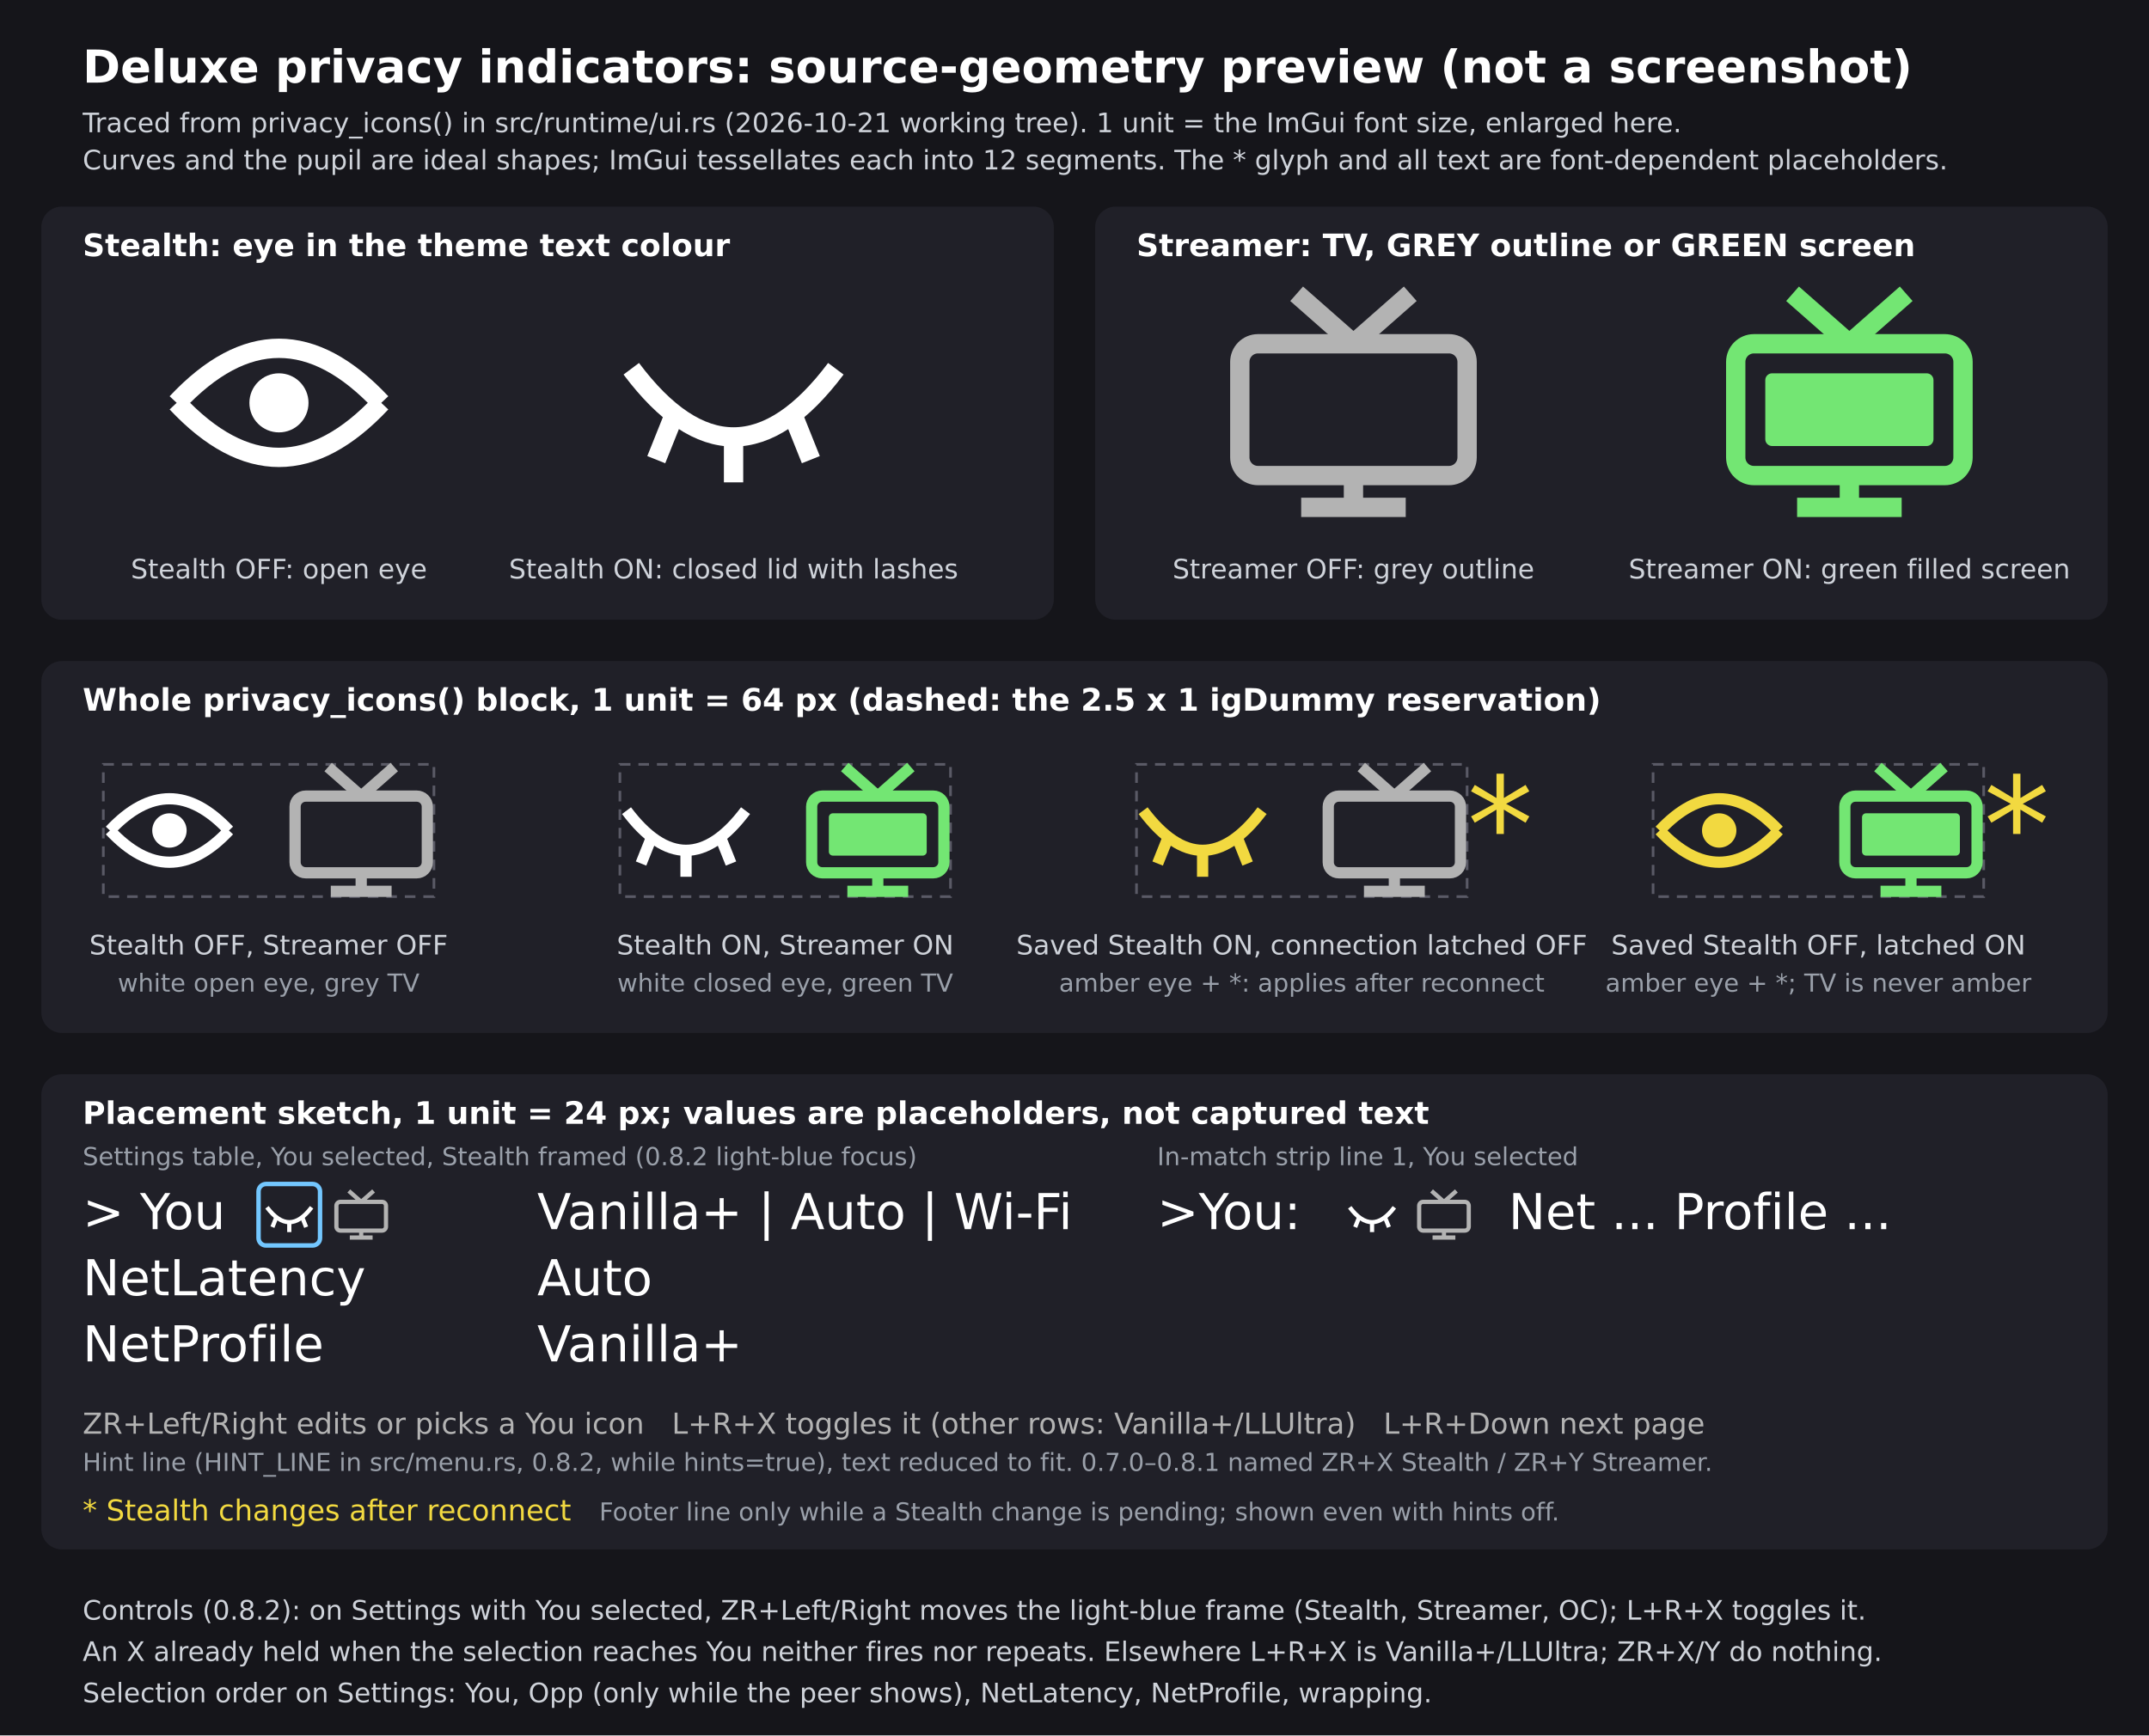
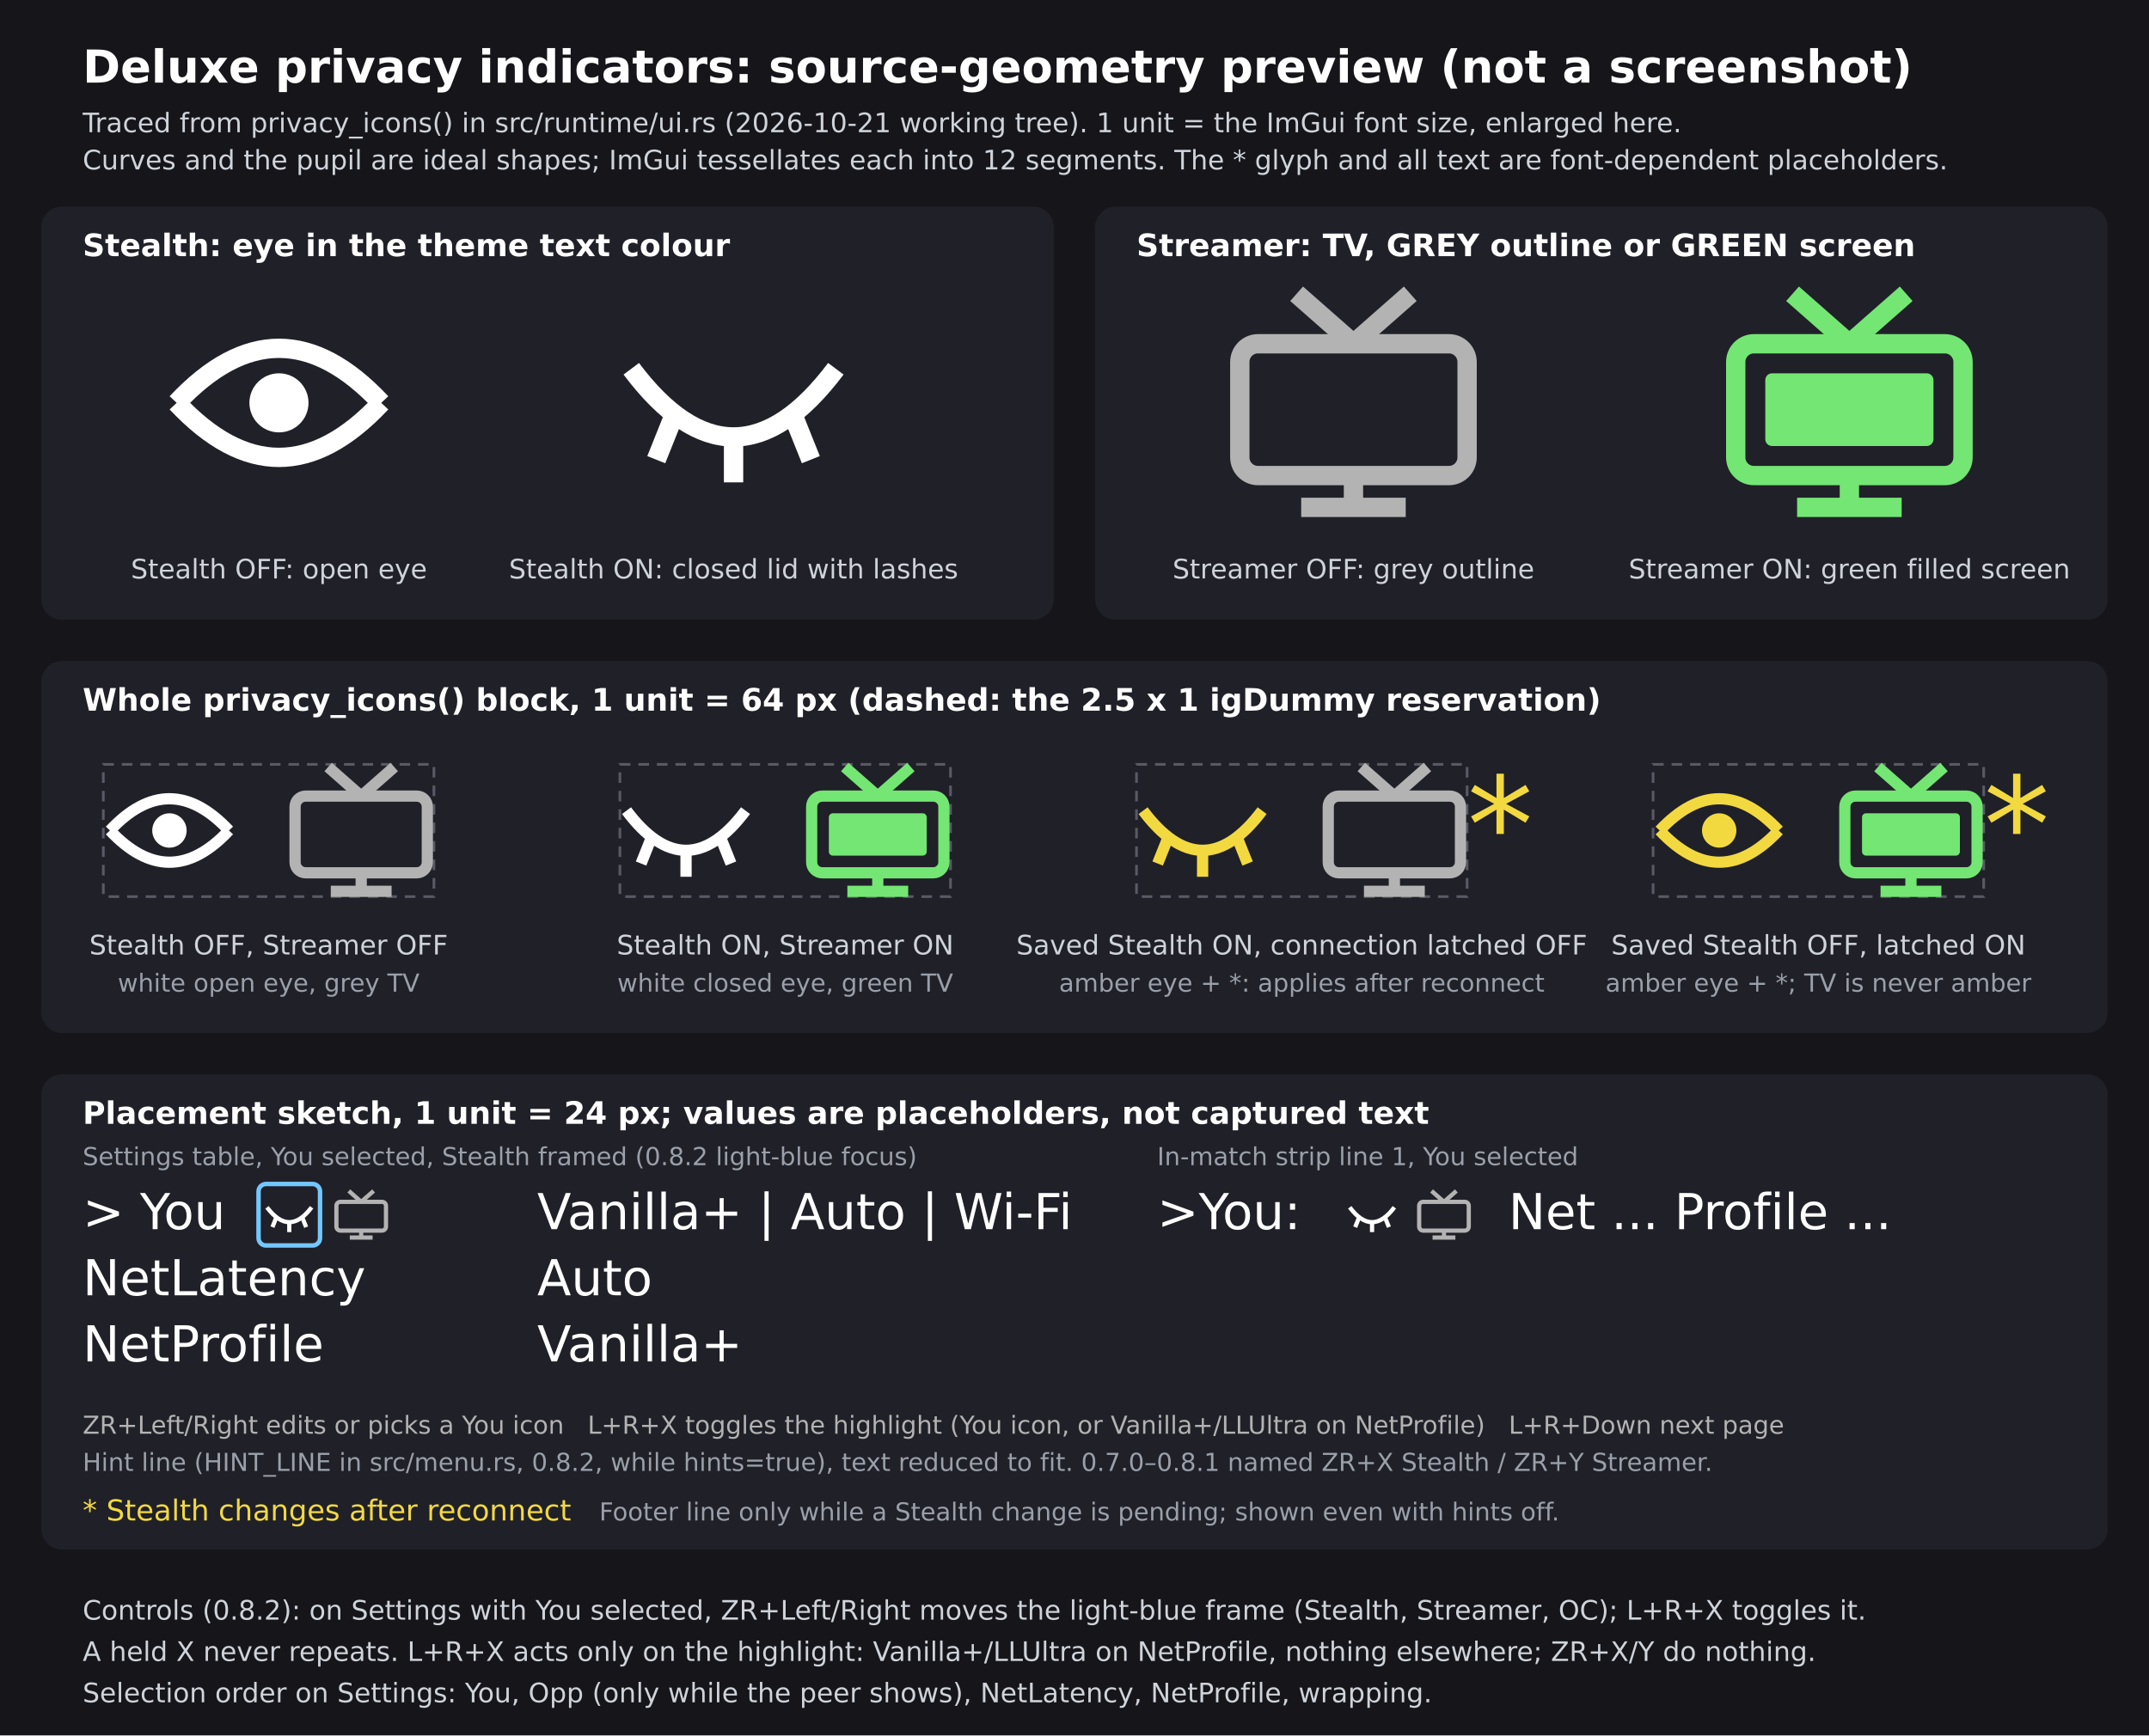
<svg xmlns="http://www.w3.org/2000/svg" xmlns:xlink="http://www.w3.org/1999/xlink" width="1040" height="840" viewBox="0 0 1040 840" font-family="DejaVu Sans, Verdana, sans-serif">
  <defs>
    <g id="eye-open" fill="none" stroke="currentColor" stroke-width="0.085">
      <path d="M0.05 0.5 Q0.5 0.02 0.95 0.5" />
      <path d="M0.05 0.5 Q0.5 0.98 0.95 0.5" />
      <circle cx="0.5" cy="0.5" r="0.13" fill="currentColor" stroke="none" />
    </g>
    <g id="eye-closed" fill="none" stroke="currentColor" stroke-width="0.085">
      <path d="M0.05 0.35 Q0.5 0.95 0.95 0.35" />
      <path d="M0.24 0.55 L0.16 0.75 M0.5 0.65 L0.5 0.85 M0.76 0.55 L0.84 0.75" />
    </g>
    <g id="tv" fill="none" stroke="currentColor" stroke-width="0.085">
      <rect x="1.45" y="0.24" width="1" height="0.58" rx="0.08" />
      <path d="M1.7 0.02 L1.95 0.24 M2.2 0.02 L1.95 0.24 M1.95 0.82 L1.95 0.96 M1.72 0.96 L2.18 0.96" />
    </g>
    <rect id="tv-screen" x="1.58" y="0.37" width="0.74" height="0.32" rx="0.03" fill="currentColor" />
    <rect id="reserve" x="0" y="0" width="2.5" height="1" fill="none" stroke="#5a5a66" stroke-width="0.02" stroke-dasharray="0.08 0.06" />
  </defs>
  <rect width="1040" height="840" fill="#15151a" />
  <text x="40" y="40" font-size="22" font-weight="bold" fill="#ffffff">Deluxe privacy indicators: source-geometry preview (not a screenshot)</text>
  <text x="40" y="64" font-size="13" fill="#cfd3da">Traced from privacy_icons() in src/runtime/ui.rs (2026-10-21 working tree). 1 unit = the ImGui font size, enlarged here.</text>
  <text x="40" y="82" font-size="13" fill="#cfd3da">Curves and the pupil are ideal shapes; ImGui tessellates each into 12 segments. The * glyph and all text are font-dependent placeholders.</text>
  <rect x="20" y="100" width="490" height="200" rx="10" fill="#202028" />
  <text x="40" y="124" font-size="15" font-weight="bold" fill="#ffffff">Stealth: eye in the theme text colour</text>
  <use xlink:href="#eye-open" transform="translate(80 140) scale(110)" color="#ffffff" />
  <use xlink:href="#eye-closed" transform="translate(300 140) scale(110)" color="#ffffff" />
  <text x="135" y="280" font-size="13" fill="#cfd3da" text-anchor="middle">Stealth OFF: open eye</text>
  <text x="355" y="280" font-size="13" fill="#cfd3da" text-anchor="middle">Stealth ON: closed lid with lashes</text>
  <rect x="530" y="100" width="490" height="200" rx="10" fill="#202028" />
  <text x="550" y="124" font-size="15" font-weight="bold" fill="#ffffff">Streamer: TV, GREY outline or GREEN screen</text>
  <use xlink:href="#tv" transform="translate(440.5 140) scale(110)" color="#b3b3b3" />
  <g transform="translate(680.5 140) scale(110)" color="#73e673">
    <use xlink:href="#tv" />
    <use xlink:href="#tv-screen" />
  </g>
  <text x="655" y="280" font-size="13" fill="#cfd3da" text-anchor="middle">Streamer OFF: grey outline</text>
  <text x="895" y="280" font-size="13" fill="#cfd3da" text-anchor="middle">Streamer ON: green filled screen</text>
  <rect x="20" y="320" width="1000" height="180" rx="10" fill="#202028" />
  <text x="40" y="344" font-size="15" font-weight="bold" fill="#ffffff">Whole privacy_icons() block, 1 unit = 64 px (dashed: the 2.5 x 1 igDummy reservation)</text>
  <g transform="translate(50 370) scale(64)">
    <use xlink:href="#reserve" />
    <use xlink:href="#eye-open" color="#ffffff" />
    <use xlink:href="#tv" color="#b3b3b3" />
  </g>
  <g transform="translate(300 370) scale(64)">
    <use xlink:href="#reserve" />
    <use xlink:href="#eye-closed" color="#ffffff" />
    <g color="#73e673">
      <use xlink:href="#tv" />
      <use xlink:href="#tv-screen" />
    </g>
  </g>
  <g transform="translate(550 370) scale(64)">
    <use xlink:href="#reserve" />
    <use xlink:href="#eye-closed" color="#f2d940" />
    <use xlink:href="#tv" color="#b3b3b3" />
  </g>
  <text x="710" y="422" font-size="64" fill="#f2d940">*</text>
  <g transform="translate(800 370) scale(64)">
    <use xlink:href="#reserve" />
    <use xlink:href="#eye-open" color="#f2d940" />
    <g color="#73e673">
      <use xlink:href="#tv" />
      <use xlink:href="#tv-screen" />
    </g>
  </g>
  <text x="960" y="422" font-size="64" fill="#f2d940">*</text>
  <text x="130" y="462" font-size="13" fill="#cfd3da" text-anchor="middle">Stealth OFF, Streamer OFF</text>
  <text x="130" y="480" font-size="12" fill="#9aa0aa" text-anchor="middle">white open eye, grey TV</text>
  <text x="380" y="462" font-size="13" fill="#cfd3da" text-anchor="middle">Stealth ON, Streamer ON</text>
  <text x="380" y="480" font-size="12" fill="#9aa0aa" text-anchor="middle">white closed eye, green TV</text>
  <text x="630" y="462" font-size="13" fill="#cfd3da" text-anchor="middle">Saved Stealth ON, connection latched OFF</text>
  <text x="630" y="480" font-size="12" fill="#9aa0aa" text-anchor="middle">amber eye + *: applies after reconnect</text>
  <text x="880" y="462" font-size="13" fill="#cfd3da" text-anchor="middle">Saved Stealth OFF, latched ON</text>
  <text x="880" y="480" font-size="12" fill="#9aa0aa" text-anchor="middle">amber eye + *; TV is never amber</text>
  <rect x="20" y="520" width="1000" height="230" rx="10" fill="#202028" />
  <text x="40" y="544" font-size="15" font-weight="bold" fill="#ffffff">Placement sketch, 1 unit = 24 px; values are placeholders, not captured text</text>
  <text x="40" y="564" font-size="12" fill="#9aa0aa">Settings table, You selected, Stealth framed (0.8.2 light-blue focus)</text>
  <text x="560" y="564" font-size="12" fill="#9aa0aa">In-match strip line 1, You selected</text>
  <text x="40" y="595" font-size="24" fill="#ffffff">&gt; You</text>
  <g transform="translate(128 576) scale(24)">
    <rect x="-0.12" y="-0.12" width="1.24" height="1.24" rx="0.15" fill="none" stroke="#73c7ff" stroke-width="0.09" />
    <use xlink:href="#eye-closed" color="#ffffff" />
    <use xlink:href="#tv" color="#b3b3b3" />
  </g>
  <text x="260" y="595" font-size="24" fill="#ffffff">Vanilla+ | Auto | Wi-Fi</text>
  <text x="40" y="627" font-size="24" fill="#ffffff">NetLatency</text>
  <text x="260" y="627" font-size="24" fill="#ffffff">Auto</text>
  <text x="40" y="659" font-size="24" fill="#ffffff">NetProfile</text>
  <text x="260" y="659" font-size="24" fill="#ffffff">Vanilla+</text>
  <text x="560" y="595" font-size="24" fill="#ffffff">&gt;You:</text>
  <g transform="translate(652 576) scale(24)">
    <use xlink:href="#eye-closed" color="#ffffff" />
    <use xlink:href="#tv" color="#b3b3b3" />
  </g>
  <text x="730" y="595" font-size="24" fill="#ffffff">Net ...  Profile ...</text>
-   <text x="40" y="694" font-size="14" fill="#b3b3b3" xml:space="preserve">ZR+Left/Right edits or picks a You icon   L+R+X toggles it (other rows: Vanilla+/LLUltra)   L+R+Down next page</text>
+   <text x="40" y="694" font-size="12" fill="#b3b3b3" xml:space="preserve">ZR+Left/Right edits or picks a You icon   L+R+X toggles the highlight (You icon, or Vanilla+/LLUltra on NetProfile)   L+R+Down next page</text>
  <text x="40" y="712" font-size="12" fill="#9aa0aa">Hint line (HINT_LINE in src/menu.rs, 0.8.2, while hints=true), text reduced to fit. 0.7.0–0.8.1 named ZR+X Stealth / ZR+Y Streamer.</text>
  <text x="40" y="736" font-size="14" fill="#f2d940">* Stealth changes after reconnect</text>
  <text x="290" y="736" font-size="12" fill="#9aa0aa">Footer line only while a Stealth change is pending; shown even with hints off.</text>
  <text x="40" y="784" font-size="13" fill="#cfd3da">Controls (0.8.2): on Settings with You selected, ZR+Left/Right moves the light-blue frame (Stealth, Streamer, OC); L+R+X toggles it.</text>
-   <text x="40" y="804" font-size="13" fill="#cfd3da">An X already held when the selection reaches You neither fires nor repeats. Elsewhere L+R+X is Vanilla+/LLUltra; ZR+X/Y do nothing.</text>
+   <text x="40" y="804" font-size="13" fill="#cfd3da">A held X never repeats. L+R+X acts only on the highlight: Vanilla+/LLUltra on NetProfile, nothing elsewhere; ZR+X/Y do nothing.</text>
  <text x="40" y="824" font-size="13" fill="#cfd3da">Selection order on Settings: You, Opp (only while the peer shows), NetLatency, NetProfile, wrapping.</text>
</svg>
